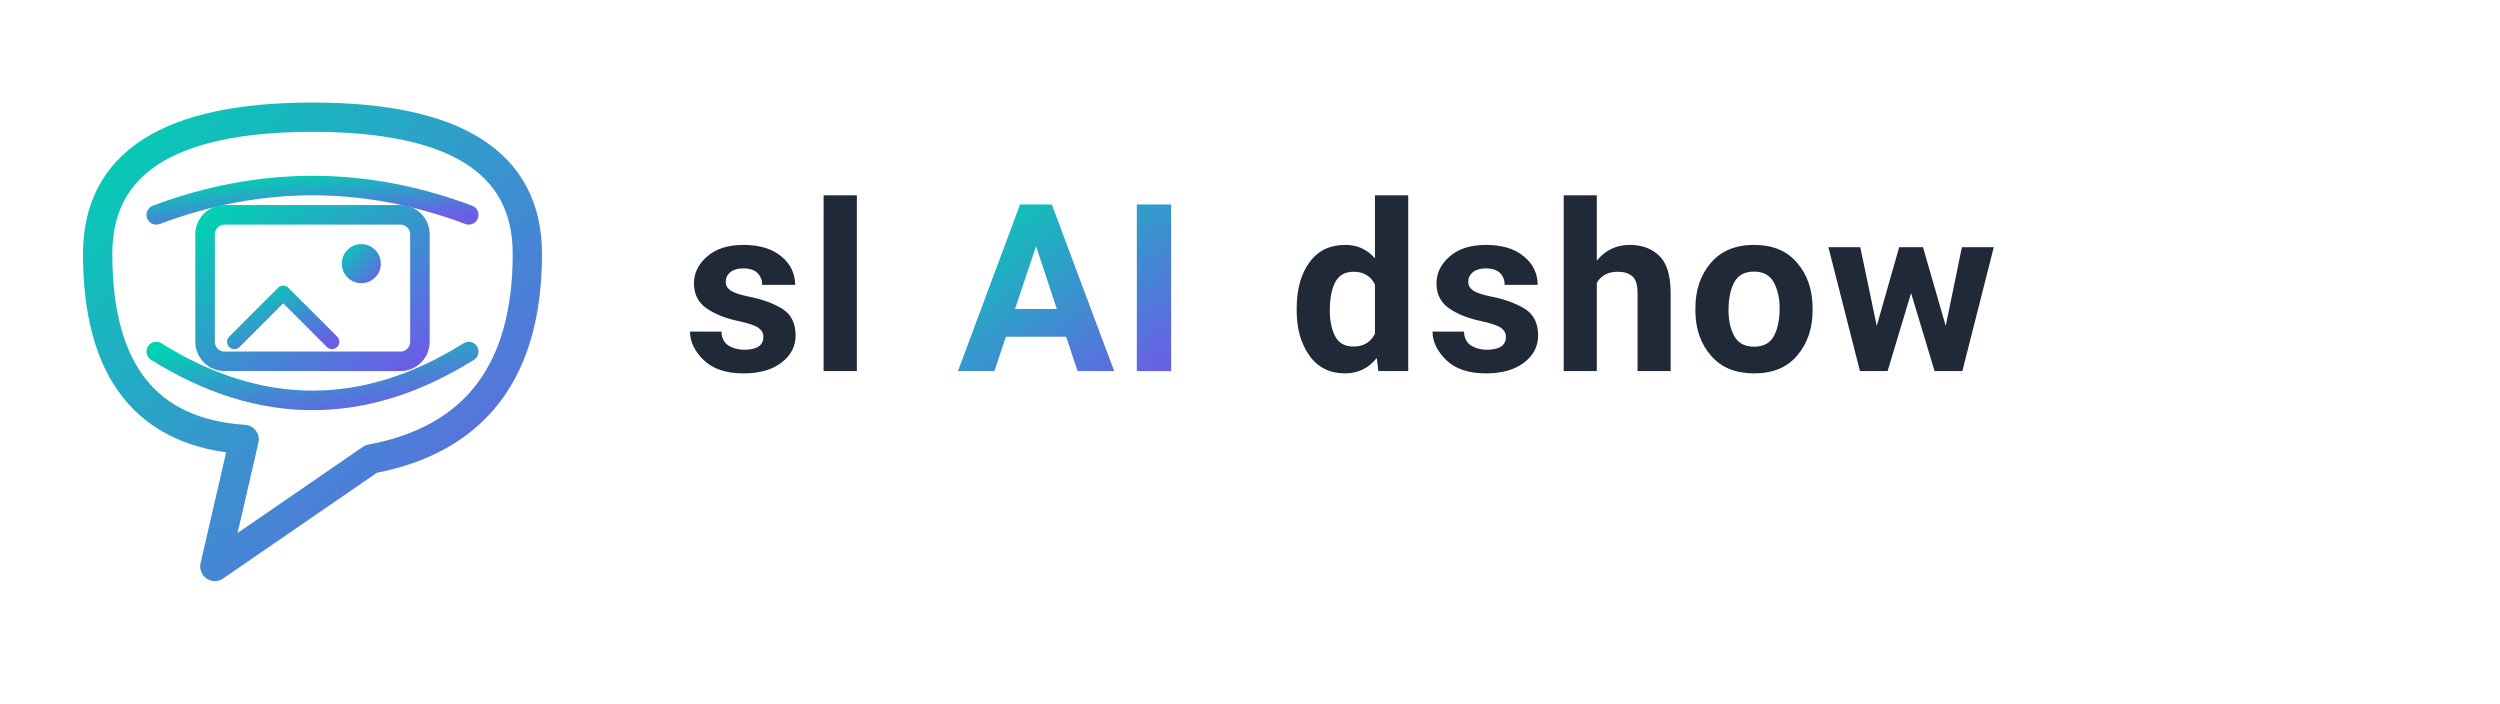
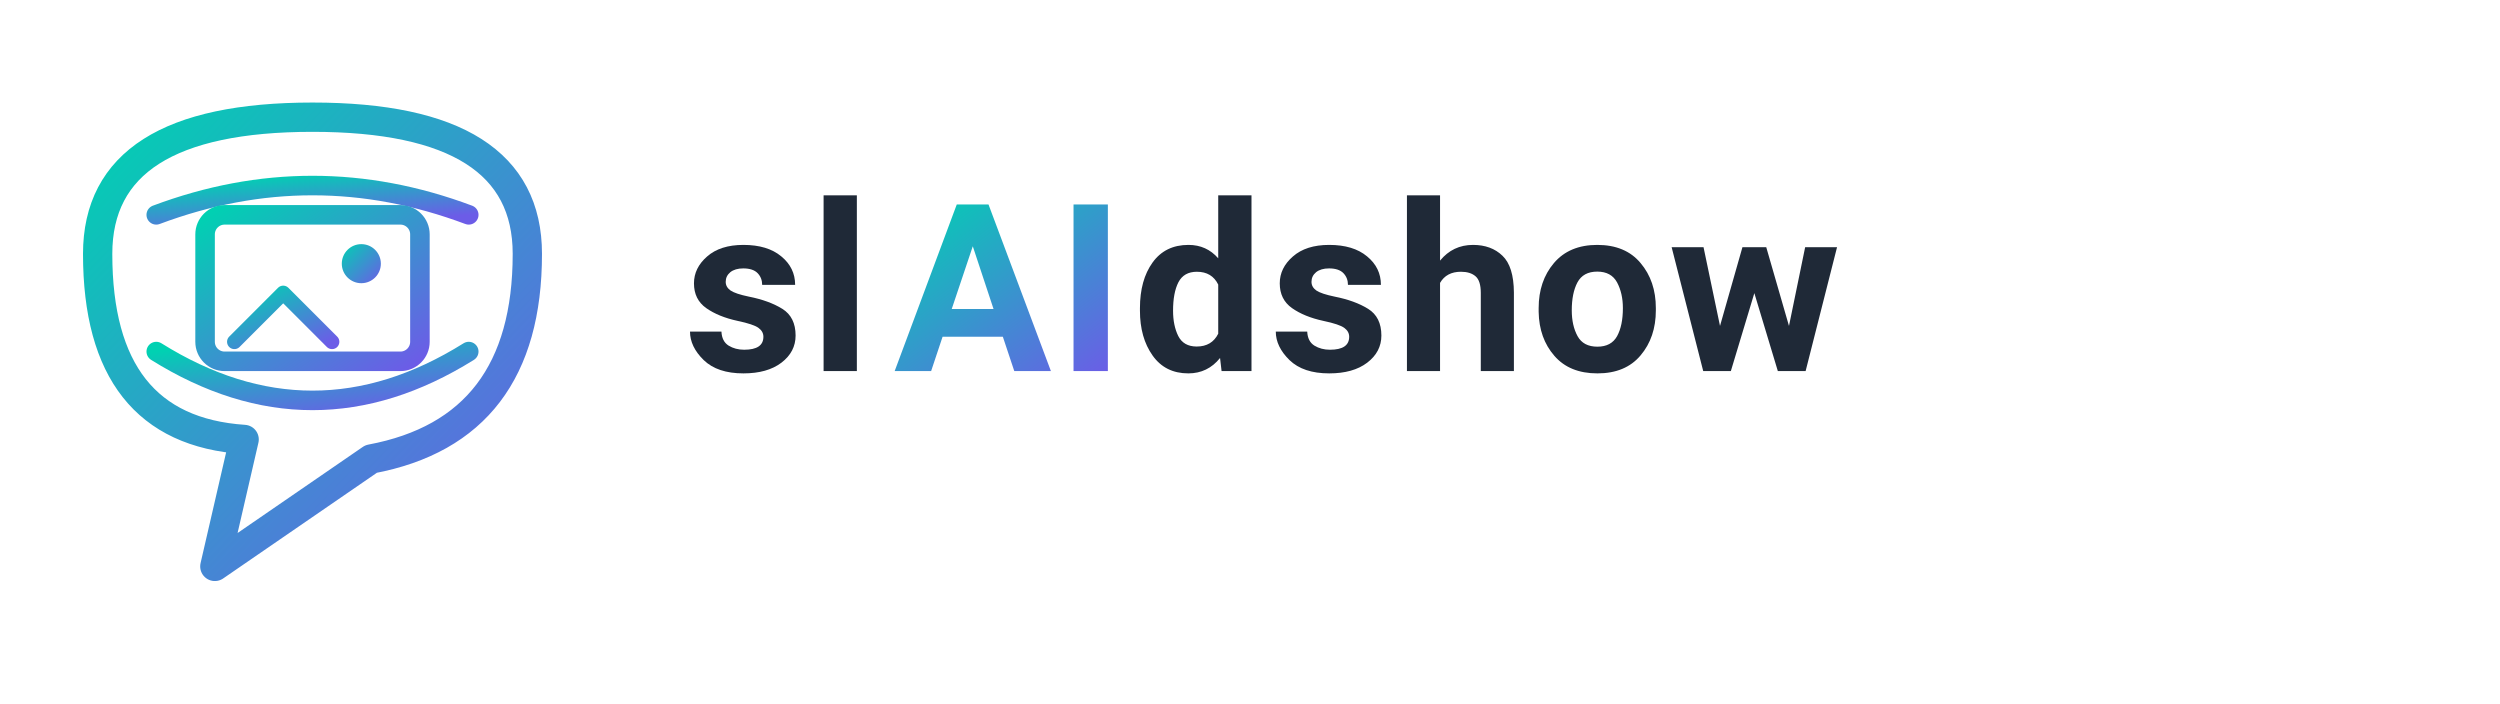
- <svg xmlns="http://www.w3.org/2000/svg" width="256" height="72" viewBox="0 0 256 72" role="img" aria-label="slAIdshow logo">
-   <defs>
+ <svg xmlns="http://www.w3.org/2000/svg" xmlns:xlink="http://www.w3.org/1999/xlink" width="256" height="72" viewBox="0 0 256 72" role="img" aria-label="slAIdshow logo" version="1.1" id="svg35">
+   <defs id="defs9">
    <linearGradient id="g" x1="0" y1="0" x2="1" y2="1">
-       <stop offset="0" stop-color="#00D1B2" />
-       <stop offset="1" stop-color="#6C5CE7" />
+       <stop offset="0" stop-color="#00D1B2" id="stop2" />
+       <stop offset="1" stop-color="#6C5CE7" id="stop4" />
    </linearGradient>
-     <style>
+     <style id="style7">
      .word { font: 700 24px/1.1 system-ui, -apple-system, "Segoe UI", Roboto, Ubuntu, Cantarell, "Noto Sans", Arial, sans-serif; letter-spacing: 0.5px; }
      .accent { fill: url(#g); }
      .muted { fill: #1F2937; }
      @media (prefers-color-scheme: dark){
        .muted { fill: #E5E7EB; }
      }
    </style>
+     <linearGradient xlink:href="#g" id="linearGradient301" x1="24.34" y1="3.908" x2="43.637" y2="23.204" gradientTransform="matrix(1.160206,0,0,0.8619157,-6.480981,0)" gradientUnits="userSpaceOnUse" />
  </defs>
-   <g transform="translate(8,8)">
-     <path d="M2 18 Q2 4 24 4 Q46 4 46 18 Q46 36 30 39 L14 50 L17 37 Q2 36 2 18 Z" fill="none" stroke="url(#g)" stroke-width="3" stroke-linejoin="round" />
-     <path d="M8 14 Q24 8 40 14" fill="none" stroke="url(#g)" stroke-width="2" stroke-linecap="round" />
-     <path d="M8 28 Q24 38 40 28" fill="none" stroke="url(#g)" stroke-width="2" stroke-linecap="round" />
-     <rect x="13" y="14" width="22" height="15" rx="2" fill="none" stroke="url(#g)" stroke-width="2" />
-     <line x1="21" y1="29" x2="27" y2="29" stroke="url(#g)" stroke-width="2" stroke-linecap="round" />
-     <polyline points="16,27 21,22 26,27" fill="none" stroke="url(#g)" stroke-width="1.5" stroke-linecap="round" stroke-linejoin="round" />
-     <circle cx="29" cy="19" r="2" fill="url(#g)" />
+   <g transform="translate(8,8)" id="g25">
+     <path d="M2 18 Q2 4 24 4 Q46 4 46 18 Q46 36 30 39 L14 50 L17 37 Q2 36 2 18 Z" fill="none" stroke="url(#g)" stroke-width="3" stroke-linejoin="round" id="path11" />
+     <path d="M8 14 Q24 8 40 14" fill="none" stroke="url(#g)" stroke-width="2" stroke-linecap="round" id="path13" />
+     <path d="M8 28 Q24 38 40 28" fill="none" stroke="url(#g)" stroke-width="2" stroke-linecap="round" id="path15" />
+     <rect x="13" y="14" width="22" height="15" rx="2" fill="none" stroke="url(#g)" stroke-width="2" id="rect17" />
+     <line x1="21" y1="29" x2="27" y2="29" stroke="url(#g)" stroke-width="2" stroke-linecap="round" id="line19" />
+     <polyline points="16,27 21,22 26,27" fill="none" stroke="url(#g)" stroke-width="1.5" stroke-linecap="round" stroke-linejoin="round" id="polyline21" />
+     <circle cx="29" cy="19" r="2" fill="url(#g)" id="circle23" />
  </g>
-   <g transform="translate(70,18)">
-     <text class="word muted" x="0" y="20">sl</text>
-     <text class="word accent" x="28" y="20">AI</text>
-     <text class="word muted" x="62" y="20">dshow</text>
+   <g transform="translate(70,18)" id="g33">
+     <text class="word muted" x="0" y="20" id="text27">sl</text>
+     <text class="word accent" x="21.519" y="20" id="text29" style="font-style:normal;font-variant:normal;font-weight:700;font-stretch:normal;font-size:24px;line-height:1.1;font-family:system-ui, '-apple-system', 'Segoe UI', Roboto, Ubuntu, Cantarell, 'Noto Sans', Arial, sans-serif;fill:url(#linearGradient301)">AI</text>
+     <text class="word muted" x="45.95" y="20" id="text31" style="font-style:normal;font-variant:normal;font-weight:700;font-stretch:normal;font-size:24px;line-height:1.1;font-family:system-ui, '-apple-system', 'Segoe UI', Roboto, Ubuntu, Cantarell, 'Noto Sans', Arial, sans-serif">dshow</text>
  </g>
</svg>
